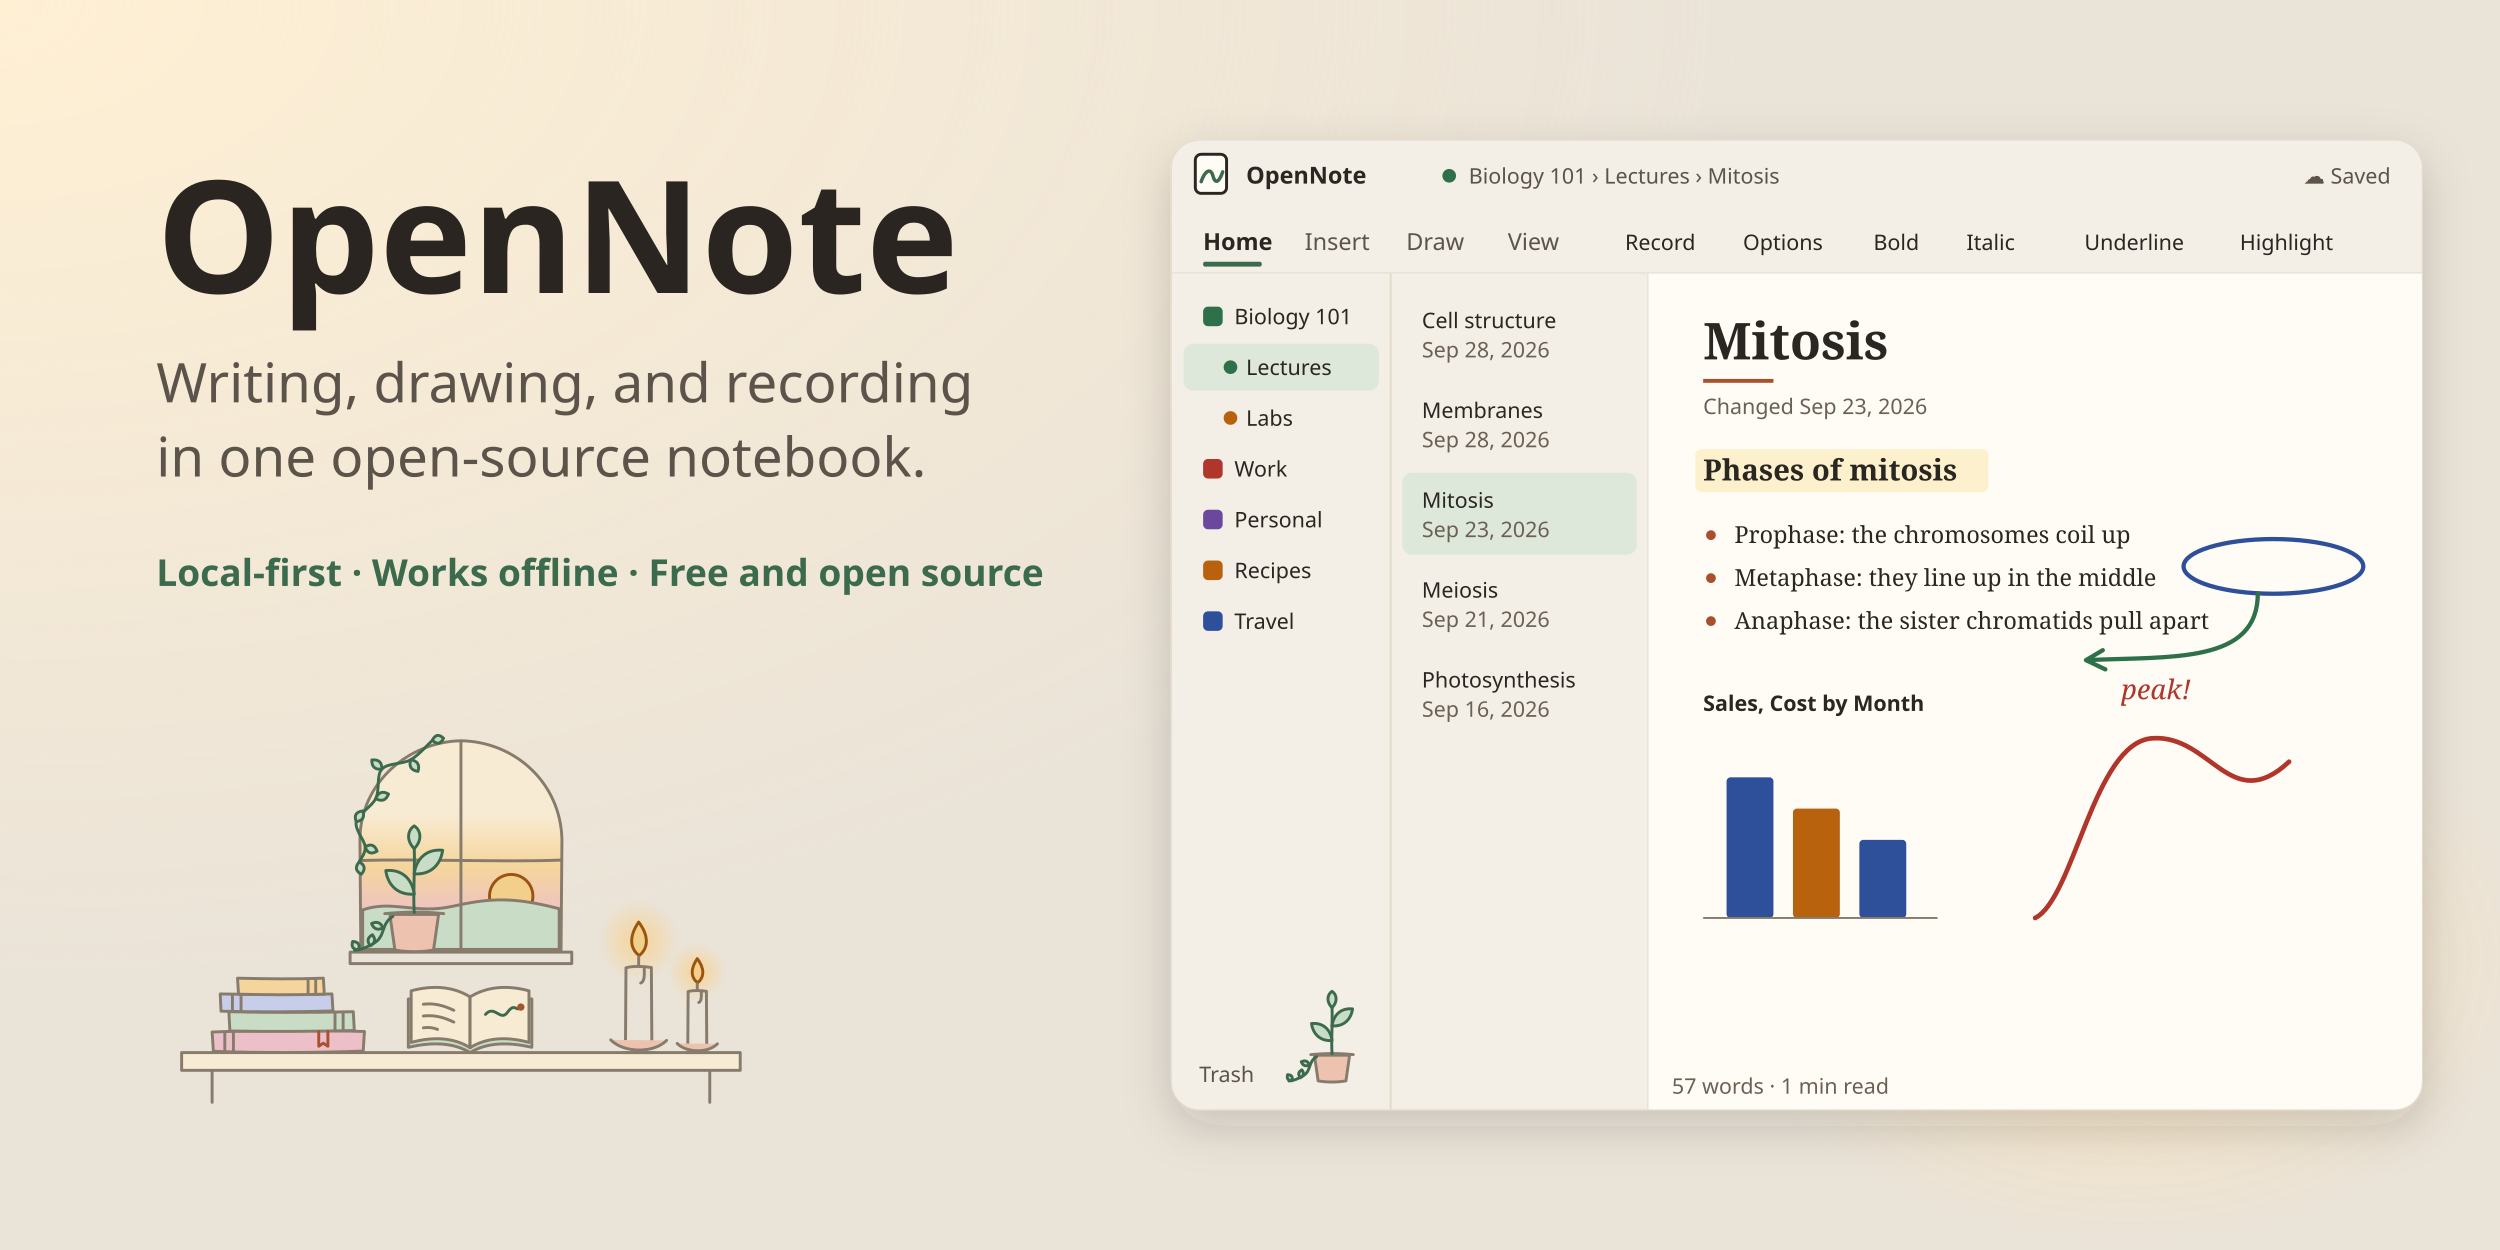
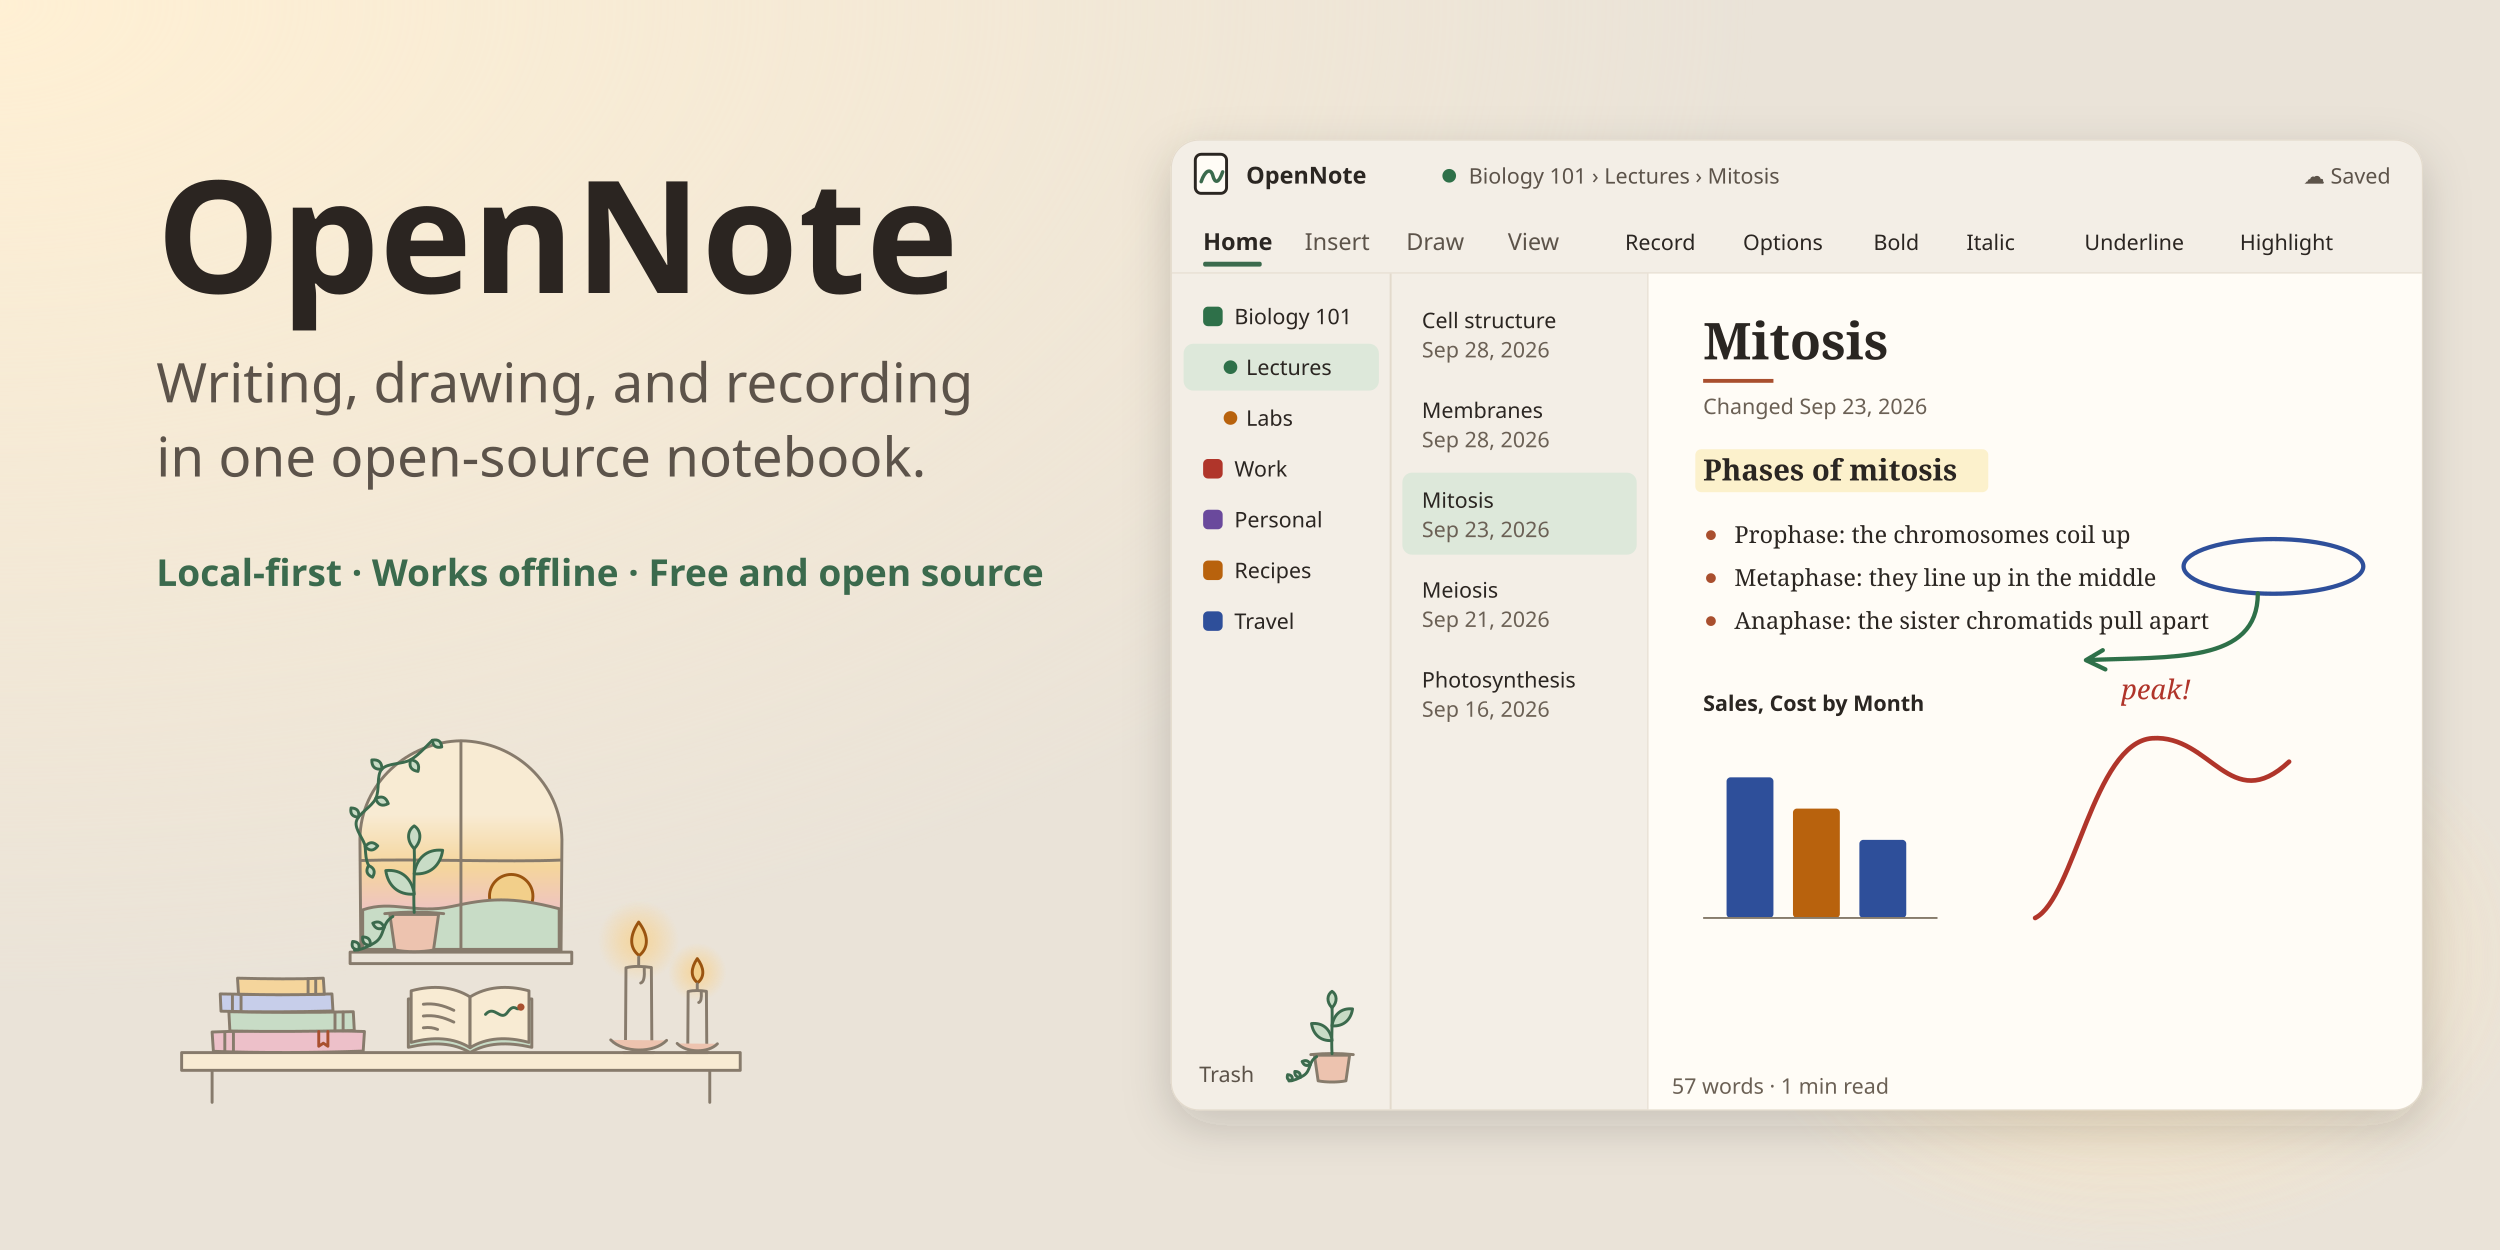
<svg xmlns="http://www.w3.org/2000/svg" viewBox="0 0 1280 640" width="1280" height="640" role="img" aria-labelledby="title" data-safe-margin="40">
  <defs>
    <filter id="lift" x="-10%" y="-10%" width="120%" height="130%">
      <feDropShadow dx="0" dy="8" stdDeviation="12" flood-color="#2B2521" flood-opacity="0.18" />
    </filter>
  </defs>
  <defs>
    <radialGradient id="ambient25" cx="0" cy="0" r="1" gradientUnits="userSpaceOnUse" gradientTransform="translate(0 0) scale(896 512)">
      <stop offset="0" stop-color="#FFF0D4" />
      <stop offset="1" stop-color="#FFF0D4" stop-opacity="0" />
    </radialGradient>
    <radialGradient id="ambient25p">
      <stop offset="0" stop-color="#FCE4B8" />
      <stop offset="1" stop-color="#FCE4B8" stop-opacity="0" />
    </radialGradient>
  </defs>
  <rect x="0" y="0" width="1280" height="640" rx="0" fill="#EAE3D8" />
  <rect x="0" y="0" width="1280" height="640" fill="url(#ambient25)" />
  <ellipse cx="1090" cy="490" rx="210" ry="150" fill="url(#ambient25p)" opacity="0.9" />
  <g font-family="'Atkinson Hyperlegible Next', 'Segoe UI', 'DejaVu Sans', sans-serif">
    <text x="80" y="150" font-size="80" font-weight="700" fill="#2B2521" text-anchor="start" font-family="'Atkinson Hyperlegible Next', 'Segoe UI', system-ui, sans-serif">OpenNote</text>
    <text x="80" y="206" font-size="28" font-weight="400" fill="#5C534A" text-anchor="start" font-family="'Atkinson Hyperlegible Next', 'Segoe UI', system-ui, sans-serif">Writing, drawing, and recording</text>
    <text x="80" y="244" font-size="28" font-weight="400" fill="#5C534A" text-anchor="start" font-family="'Atkinson Hyperlegible Next', 'Segoe UI', system-ui, sans-serif">in one open-source notebook.</text>
    <text x="80" y="300" font-size="19" font-weight="700" fill="#3B6A4D" text-anchor="start" font-family="'Atkinson Hyperlegible Next', 'Segoe UI', system-ui, sans-serif">Local-first  ·  Works offline  ·  Free and open source</text>
  </g>
  <g data-important="desk by the window">
    <g data-part="desk-scene" transform="translate(80 372) scale(1.3)" fill="none" stroke="#877B6C" stroke-linecap="round" stroke-linejoin="round">
      <path d="M10 128.4H230V135.4H10ZM22 136V148m196-12v12" fill="#F8EBD3" stroke-width="1.154" data-part="desk" />
      <g data-part="window" transform="translate(75 2) scale(0.9)" stroke-width="1.282">
        <defs>
          <linearGradient id="desk-sky" x2="0" y2="1">
            <stop offset="0" stop-color="#F8EBD3" />
            <stop offset="0.35" stop-color="#F8EBD3" />
            <stop offset="0.6" stop-color="#F5D59C" />
            <stop offset="0.85" stop-color="#EDC0C9" />
          </linearGradient>
        </defs>
        <path d="M6.2 96 5.8 47C6 22.5 27 4.3 50.2 4 73.2 4.4 93.6 22 94.2 47.2L93.8 96Z" fill="url(#desk-sky)" data-part="sky" />
        <circle cx="72" cy="72" r="9.5" data-part="sun" fill="#F2CF8A" stroke="#9A5410" />
        <path d="M7 78C20 73.5 30 80 46 76.5S72 72 93 77.5L93 95.3H7Z" fill="#C8DCC6" />
        <path d="M50 4.2V96M6 56.4C30 55.6 70 57.2 94 56.2" data-part="window-bars" />
-         <path d="M37.5 3.8C35.9 5.2 31.7 10.2 28 12.3 24.3 14.4 18 13.6 15.4 16.4 12.9 19.2 14.6 25.5 12.7 29.3 10.8 33.1 5 35.9 4.2 39.4 3.4 42.9 7.9 47.5 8.1 50.4 8.3 53.4 5.9 55.9 5.5 57" stroke="#3B6A4D" data-part="vine" />
-         <path d="M37.5 3.8Q40.5 6.7 42.4 2.9Q39.3 0 37.5 3.8Z" fill="#C8DCC6" stroke="#3B6A4D" data-part="leaf" />
+         <path d="M37.5 3.8C35.9 5.2 31.7 10.2 28 12.3 24.3 14.4 18 13.6 15.4 16.4 12.9 19.2 14.6 25.5 12.7 29.3 10.8 33.1 5 35.9 4.2 39.4 3.4 42.9 7.9 47.5 8.1 50.4 8.3 53.8 8.4 56.2 9.6 58.6" stroke="#3B6A4D" data-part="vine" />
+         <path d="M37.5 3.8Q37.9 7.6 41.6 6.7Q41.2 2.9 37.5 3.8Z" fill="#C8DCC6" stroke="#3B6A4D" data-part="leaf" />
        <path d="M28 12.3Q26.7 16.7 31.2 17.4Q32.5 13 28 12.3Z" fill="#C8DCC6" stroke="#3B6A4D" data-part="leaf" />
        <path d="M15.4 16.4Q15.5 11.9 11 12.4Q10.9 16.9 15.4 16.4Z" fill="#C8DCC6" stroke="#3B6A4D" data-part="leaf" />
-         <path d="M12.7 29.3Q16.7 31.5 18.3 27.3Q14.4 25.1 12.7 29.3Z" fill="#C8DCC6" stroke="#3B6A4D" data-part="leaf" />
-         <path d="M4.2 39.4Q8.5 38.7 7 34.7Q2.6 35.3 4.2 39.4Z" fill="#C8DCC6" stroke="#3B6A4D" data-part="leaf" />
-         <path d="M8.1 50.4Q9.5 54.6 13.3 52.3Q11.8 48.2 8.1 50.4Z" fill="#C8DCC6" stroke="#3B6A4D" data-part="leaf" />
-         <path d="M5.5 57Q2.6 60.3 6.4 62.4Q9.3 59.1 5.5 57Z" fill="#C8DCC6" stroke="#3B6A4D" data-part="leaf" />
+         <path d="M12.7 29.3Q14.2 33.6 18.2 31.5Q16.7 27.2 12.7 29.3Z" fill="#C8DCC6" stroke="#3B6A4D" data-part="leaf" />
+         <path d="M5.2 37.4Q5.9 33.5 1.9 33.4Q1.2 37.3 5.2 37.4Z" fill="#C8DCC6" stroke="#3B6A4D" data-part="leaf" />
+         <path d="M8.1 50.4Q11.1 53.4 13.6 50Q10.6 47 8.1 50.4Z" fill="#C8DCC6" stroke="#3B6A4D" data-part="leaf" />
+         <path d="M9.6 58.6Q7.5 62.1 11.3 63.7Q13.4 60.2 9.6 58.6Z" fill="#C8DCC6" stroke="#3B6A4D" data-part="leaf" />
        <path d="M1.5 96.5H98.5V101.5H1.5Z" data-part="sill" />
      </g>
      <g data-part="plant" transform="translate(76 38) scale(0.8)" stroke-width="1.442">
        <path d="M20 45H44L41.5 62.5C36 63.6 28 63.6 22.5 62.5Z" fill="#EDC3AF" data-part="pot" />
        <path d="M17.5 44.6C28 43.6 37 43.6 46.5 44.6" />
        <path d="M32 44C31.4 34 32.4 23 32 12" stroke="#3B6A4D" />
        <path d="M21.5 46C15.5 49.5 18 55.6 12.4 59 9 61 6 62.4 2.6 62.6" stroke="#3B6A4D" />
        <path d="M32 35C24 35.6 19 30.6 18 23.4 26 22.6 31 27.6 32 35Z" fill="#C8DCC6" stroke="#3B6A4D" />
        <path d="M32 25C40 25.6 45 20.6 46 13.4 38 12.6 33 17.6 32 25Z" fill="#C8DCC6" stroke="#3B6A4D" />
        <path d="M32 12.6C28 8.6 28.6 3.6 32 1.4 35.4 3.6 36 8.6 32 12.6Z" fill="#C8DCC6" stroke="#3B6A4D" />
-         <path d="M16.6 51.6Q14.9 47.6 11 49.5Q12.7 53.6 16.6 51.6Z" fill="#C8DCC6" stroke="#3B6A4D" />
-         <path d="M10.4 60.4Q14 58.2 11.4 55Q7.7 57.1 10.4 60.4Z" fill="#C8DCC6" stroke="#3B6A4D" />
+         <path d="M17.2 51.4Q15.5 47.4 11.6 49.3Q13.3 53.4 17.2 51.4Z" fill="#C8DCC6" stroke="#3B6A4D" />
+         <path d="M10.4 60.1Q10.7 56 6.6 56.1Q6.3 60.2 10.4 60.1Z" fill="#C8DCC6" stroke="#3B6A4D" />
        <path d="M4.6 62.4Q5.8 58.5 1.7 58.3Q0.5 62.2 4.6 62.4Z" fill="#C8DCC6" stroke="#3B6A4D" />
      </g>
      <g data-part="books" transform="translate(20 90.3) scale(1)" stroke-width="1.154">
        <path d="M2.5 37.6C20 38.3 44 38.2 61.5 37.5L62 29.8C44 29.2 20 29.3 2 30Z" fill="#EDC0C9" />
        <path d="M9 29.6C24 29.9 42 29.8 58 29.4L57.6 22C42 22.4 24 22.3 8.6 22Z" fill="#C8DCC6" />
        <path d="M5.5 21.8C20 22.2 36 22.1 49.6 21.7L49.2 15C36 15.4 20 15.3 5.2 15Z" fill="#C7CEEA" />
        <path d="M12.4 15.1C24 15.4 36 15.4 46.2 15.1L45.8 8.8C36 9.2 24 9.1 12 8.8Z" fill="#F5D59C" />
        <path d="M7 30.2v7.4m3.4-7.5v7.6m43.2-15.5v7.3m-3.2-7.2v7.2M10 15.2v6.6m3.4-6.6v6.7M42.8 9v6.1m-3-6v6" />
        <path d="M44 29.8V35.6L45.8 34.4 47.6 35.6V29.8" stroke="#A9502F" />
      </g>
      <g data-part="notebook" transform="translate(98 96.88) scale(0.8)" stroke-width="1.442">
        <path d="M1.6 13V36.8C14 34 24 34.6 32 39.4 40 34.6 50 34 62.4 36.8V13Z" fill="#C8DCC6" />
        <path d="M3 9C14 6 24 7 32 12V37C24 32 14 31.4 3 34.4Z" fill="#F8EBD3" />
        <path d="M61 9C50 6 40 7 32 12V37C40 32 50 31.4 61 34.4Z" fill="#F8EBD3" />
        <path d="M9 15.6C14 15 18.6 16 24 18.6M9 21.4C14 20.8 18.6 21.8 24 24.4M9 27.2C12 26.8 14 27.2 16 28" />
        <path d="M39.6 20.6C44 15.6 47 24.4 50.4 19.6S55 19 56 17.6" stroke="#3B6A4D" />
        <circle cx="57" cy="17" r="1.8" fill="#A9502F" stroke="none" />
      </g>
      <g data-part="candle" transform="translate(176 72.4) scale(1)" stroke-width="1.154">
        <defs>
          <radialGradient id="desk-glow-1">
            <stop offset="0" stop-color="#F5D59C" />
            <stop offset="0.45" stop-color="#F5D59C" stop-opacity="0.6" />
            <stop offset="1" stop-color="#F5D59C" stop-opacity="0" />
          </radialGradient>
        </defs>
        <circle cx="14" cy="12" r="16" fill="url(#desk-glow-1)" stroke="none" />
        <path d="M14 4.6C17.8 9.6 18.2 14.6 14.2 17.8 10.2 14.8 10.4 9.8 14 4.6Z" fill="#F2CF8A" stroke="#9A5410" data-part="flame" />
        <path d="M14 18.4V22" />
        <path d="M9 22.6C12 21.8 16 22 19 22.5L19.2 54.2C16 54.9 12 54.8 8.8 54.1Z" data-part="candle-body" />
        <path d="M16.2 22.8C16.4 26.4 16 28.2 14.8 28.6" />
        <path d="M3 51C8 56.2 20 56.4 25 51.2" fill="#EDC3AF" data-part="dish" />
        <path d="M8 56H20" data-part="candle-base" />
      </g>
      <g data-part="short-candle" transform="translate(203 88.08) scale(0.72)" stroke-width="1.603">
        <defs>
          <radialGradient id="desk-glow-2">
            <stop offset="0" stop-color="#F5D59C" />
            <stop offset="0.45" stop-color="#F5D59C" stop-opacity="0.6" />
            <stop offset="1" stop-color="#F5D59C" stop-opacity="0" />
          </radialGradient>
        </defs>
        <circle cx="14" cy="12" r="16" fill="url(#desk-glow-2)" stroke="none" />
        <path d="M14 4.6C17.8 9.6 18.2 14.6 14.2 17.8 10.2 14.8 10.4 9.8 14 4.6Z" fill="#F2CF8A" stroke="#9A5410" data-part="flame" />
        <path d="M14 18.4V22" />
        <path d="M9 22.6C12 21.8 16 22 19 22.5L19.2 54.2C16 54.9 12 54.8 8.8 54.1Z" data-part="candle-body" />
        <path d="M16.2 22.8C16.4 26.4 16 28.2 14.8 28.6" />
        <path d="M3 51C8 56.2 20 56.4 25 51.2" fill="#EDC3AF" data-part="dish" />
        <path d="M8 56H20" data-part="candle-base" />
      </g>
    </g>
  </g>
  <g filter="url(#lift)" data-important="workspace">
    <rect x="600" y="72" width="640" height="496" rx="14" fill="#F3EEE6" stroke="#E3DACC" stroke-width="1" />
    <clipPath id="win">
      <rect x="600" y="72" width="640" height="496" rx="14" />
    </clipPath>
    <g clip-path="url(#win)" font-family="'Atkinson Hyperlegible Next', 'Segoe UI', 'DejaVu Sans', sans-serif">
      <rect x="600" y="72" width="640" height="68" rx="0" fill="#F3EEE6" />
      <rect x="612" y="79" width="16" height="20" rx="3" fill="#FFFCF6" stroke="#2B2521" stroke-width="1.5" />
      <path d="M615 93c2-6 5-7 6-3s3 4 5-2" fill="none" stroke-linecap="round" stroke-linejoin="round" stroke="#3B6A4D" stroke-width="1.8" />
      <text x="638" y="94" font-size="12" font-weight="600" fill="#2B2521" text-anchor="start" font-family="'Atkinson Hyperlegible Next', 'Segoe UI', system-ui, sans-serif">OpenNote</text>
      <circle cx="742" cy="90" r="3.5" fill="#2E7048" />
      <text x="752" y="94" font-size="11" font-weight="400" fill="#5C534A" text-anchor="start" font-family="'Atkinson Hyperlegible Next', 'Segoe UI', system-ui, sans-serif">Biology 101 › Lectures › Mitosis</text>
      <text x="1224" y="94" font-size="11" font-weight="400" fill="#5C534A" text-anchor="end" font-family="'Atkinson Hyperlegible Next', 'Segoe UI', system-ui, sans-serif">☁ Saved</text>
      <line x1="600" y1="140" x2="1240" y2="140" stroke="#E3DACC" />
      <text x="616" y="128" font-size="12" font-weight="600" fill="#2B2521" text-anchor="start" font-family="'Atkinson Hyperlegible Next', 'Segoe UI', system-ui, sans-serif">Home</text>
      <rect x="616" y="134" width="30" height="2.5" rx="1" fill="#3B6A4D" />
      <text x="668" y="128" font-size="12" font-weight="400" fill="#5C534A" text-anchor="start" font-family="'Atkinson Hyperlegible Next', 'Segoe UI', system-ui, sans-serif">Insert</text>
      <text x="720" y="128" font-size="12" font-weight="400" fill="#5C534A" text-anchor="start" font-family="'Atkinson Hyperlegible Next', 'Segoe UI', system-ui, sans-serif">Draw</text>
      <text x="772" y="128" font-size="12" font-weight="400" fill="#5C534A" text-anchor="start" font-family="'Atkinson Hyperlegible Next', 'Segoe UI', system-ui, sans-serif">View</text>
      <text x="832" y="128" font-size="11" font-weight="400" fill="#2B2521" text-anchor="start" font-family="'Atkinson Hyperlegible Next', 'Segoe UI', system-ui, sans-serif">Record</text>
      <text x="892.4" y="128" font-size="11" font-weight="400" fill="#2B2521" text-anchor="start" font-family="'Atkinson Hyperlegible Next', 'Segoe UI', system-ui, sans-serif">Options</text>
      <text x="959.2" y="128" font-size="11" font-weight="400" fill="#2B2521" text-anchor="start" font-family="'Atkinson Hyperlegible Next', 'Segoe UI', system-ui, sans-serif">Bold</text>
      <text x="1006.8" y="128" font-size="11" font-weight="400" fill="#2B2521" text-anchor="start" font-family="'Atkinson Hyperlegible Next', 'Segoe UI', system-ui, sans-serif">Italic</text>
      <text x="1067.2" y="128" font-size="11" font-weight="400" fill="#2B2521" text-anchor="start" font-family="'Atkinson Hyperlegible Next', 'Segoe UI', system-ui, sans-serif">Underline</text>
      <text x="1146.8" y="128" font-size="11" font-weight="400" fill="#2B2521" text-anchor="start" font-family="'Atkinson Hyperlegible Next', 'Segoe UI', system-ui, sans-serif">Highlight</text>
      <rect x="600" y="140" width="244" height="428" rx="0" fill="#F3EEE6" />
      <line x1="712" y1="140" x2="712" y2="568" stroke="#E3DACC" />
      <line x1="844" y1="140" x2="844" y2="568" stroke="#E3DACC" />
      <rect x="616" y="157" width="10" height="10" rx="2.5" fill="#2E7048" />
      <text x="632" y="166" font-size="11" font-weight="400" fill="#2B2521" text-anchor="start" font-family="'Atkinson Hyperlegible Next', 'Segoe UI', system-ui, sans-serif">Biology 101</text>
      <rect x="606" y="176" width="100" height="24" rx="5" fill="#DDE8DA" />
      <circle cx="630" cy="188" r="3.5" fill="#2E7048" />
      <text x="638" y="192" font-size="11" font-weight="400" fill="#2B2521" text-anchor="start" font-family="'Atkinson Hyperlegible Next', 'Segoe UI', system-ui, sans-serif">Lectures</text>
      <circle cx="630" cy="214" r="3.5" fill="#B8620F" />
      <text x="638" y="218" font-size="11" font-weight="400" fill="#2B2521" text-anchor="start" font-family="'Atkinson Hyperlegible Next', 'Segoe UI', system-ui, sans-serif">Labs</text>
      <rect x="616" y="235" width="10" height="10" rx="2.5" fill="#B0342A" />
      <text x="632" y="244" font-size="11" font-weight="400" fill="#2B2521" text-anchor="start" font-family="'Atkinson Hyperlegible Next', 'Segoe UI', system-ui, sans-serif">Work</text>
      <rect x="616" y="261" width="10" height="10" rx="2.5" fill="#6A4A9C" />
      <text x="632" y="270" font-size="11" font-weight="400" fill="#2B2521" text-anchor="start" font-family="'Atkinson Hyperlegible Next', 'Segoe UI', system-ui, sans-serif">Personal</text>
      <rect x="616" y="287" width="10" height="10" rx="2.5" fill="#B8620F" />
      <text x="632" y="296" font-size="11" font-weight="400" fill="#2B2521" text-anchor="start" font-family="'Atkinson Hyperlegible Next', 'Segoe UI', system-ui, sans-serif">Recipes</text>
      <rect x="616" y="313" width="10" height="10" rx="2.5" fill="#2F4F9A" />
      <text x="632" y="322" font-size="11" font-weight="400" fill="#2B2521" text-anchor="start" font-family="'Atkinson Hyperlegible Next', 'Segoe UI', system-ui, sans-serif">Travel</text>
      <text x="614" y="554" font-size="11" font-weight="400" fill="#5C534A" text-anchor="start" font-family="'Atkinson Hyperlegible Next', 'Segoe UI', system-ui, sans-serif">Trash</text>
      <g data-part="plant-pot" fill="none" stroke="#877B6C" stroke-linecap="round" stroke-linejoin="round">
        <g data-part="plant" transform="translate(658 506.5063) scale(0.75)" stroke-width="2">
          <path d="M20 45H44L41.5 62.5C36 63.6 28 63.6 22.5 62.5Z" fill="#EDC3AF" data-part="pot" />
          <path d="M17.5 44.6C28 43.6 37 43.6 46.5 44.6" />
          <path d="M32 44C31.4 34 32.4 23 32 12" stroke="#3B6A4D" />
          <path d="M21.5 46C15.5 49.5 18 55.6 12.4 59 9 61 6 62.4 2.6 62.6" stroke="#3B6A4D" />
          <path d="M32 35C24 35.6 19 30.6 18 23.4 26 22.6 31 27.6 32 35Z" fill="#C8DCC6" stroke="#3B6A4D" />
          <path d="M32 25C40 25.6 45 20.6 46 13.4 38 12.6 33 17.6 32 25Z" fill="#C8DCC6" stroke="#3B6A4D" />
          <path d="M32 12.6C28 8.6 28.6 3.6 32 1.4 35.4 3.6 36 8.6 32 12.6Z" fill="#C8DCC6" stroke="#3B6A4D" />
-           <path d="M16.6 51.6Q14.9 47.6 11 49.5Q12.7 53.6 16.6 51.6Z" fill="#C8DCC6" stroke="#3B6A4D" />
-           <path d="M10.4 60.4Q14 58.2 11.4 55Q7.7 57.1 10.4 60.4Z" fill="#C8DCC6" stroke="#3B6A4D" />
+           <path d="M17.2 51.4Q15.5 47.4 11.6 49.3Q13.3 53.4 17.2 51.4Z" fill="#C8DCC6" stroke="#3B6A4D" />
+           <path d="M10.4 60.1Q10.7 56 6.6 56.1Q6.3 60.2 10.4 60.1Z" fill="#C8DCC6" stroke="#3B6A4D" />
          <path d="M4.6 62.4Q5.8 58.5 1.7 58.3Q0.5 62.2 4.6 62.4Z" fill="#C8DCC6" stroke="#3B6A4D" />
        </g>
      </g>
      <text x="728" y="168" font-size="11" font-weight="500" fill="#2B2521" text-anchor="start" font-family="'Atkinson Hyperlegible Next', 'Segoe UI', system-ui, sans-serif">Cell structure</text>
      <text x="728" y="183" font-size="11" font-weight="400" fill="#6B6054" text-anchor="start" font-family="'Atkinson Hyperlegible Next', 'Segoe UI', system-ui, sans-serif">Sep 28, 2026</text>
      <text x="728" y="214" font-size="11" font-weight="500" fill="#2B2521" text-anchor="start" font-family="'Atkinson Hyperlegible Next', 'Segoe UI', system-ui, sans-serif">Membranes</text>
      <text x="728" y="229" font-size="11" font-weight="400" fill="#6B6054" text-anchor="start" font-family="'Atkinson Hyperlegible Next', 'Segoe UI', system-ui, sans-serif">Sep 28, 2026</text>
      <rect x="718" y="242" width="120" height="42" rx="5" fill="#DDE8DA" />
      <text x="728" y="260" font-size="11" font-weight="500" fill="#2B2521" text-anchor="start" font-family="'Atkinson Hyperlegible Next', 'Segoe UI', system-ui, sans-serif">Mitosis</text>
      <text x="728" y="275" font-size="11" font-weight="400" fill="#6B6054" text-anchor="start" font-family="'Atkinson Hyperlegible Next', 'Segoe UI', system-ui, sans-serif">Sep 23, 2026</text>
      <text x="728" y="306" font-size="11" font-weight="500" fill="#2B2521" text-anchor="start" font-family="'Atkinson Hyperlegible Next', 'Segoe UI', system-ui, sans-serif">Meiosis</text>
      <text x="728" y="321" font-size="11" font-weight="400" fill="#6B6054" text-anchor="start" font-family="'Atkinson Hyperlegible Next', 'Segoe UI', system-ui, sans-serif">Sep 21, 2026</text>
      <text x="728" y="352" font-size="11" font-weight="500" fill="#2B2521" text-anchor="start" font-family="'Atkinson Hyperlegible Next', 'Segoe UI', system-ui, sans-serif">Photosynthesis</text>
      <text x="728" y="367" font-size="11" font-weight="400" fill="#6B6054" text-anchor="start" font-family="'Atkinson Hyperlegible Next', 'Segoe UI', system-ui, sans-serif">Sep 16, 2026</text>
      <rect x="844" y="140" width="396" height="428" rx="0" fill="#FFFCF6" />
      <text x="872" y="184" font-size="26" font-weight="700" fill="#2B2521" text-anchor="start" font-family="Literata, Cambria, Georgia, serif">Mitosis</text>
      <rect x="872" y="194" width="36" height="2" rx="0" fill="#A9502F" />
      <text x="872" y="212" font-size="11" font-weight="400" fill="#6B6054" text-anchor="start" font-family="'Atkinson Hyperlegible Next', 'Segoe UI', system-ui, sans-serif">Changed Sep 23, 2026</text>
      <rect x="868" y="230" width="150" height="22" rx="3" fill="#F2CF4A66" fill-opacity="0.6" />
      <text x="872" y="246" font-size="15" font-weight="700" fill="#2B2521" text-anchor="start" font-family="Literata, Cambria, Georgia, serif">Phases of mitosis</text>
      <circle cx="876" cy="274" r="2.5" fill="#A9502F" />
      <text x="888" y="278" font-size="12" font-weight="400" fill="#2B2521" text-anchor="start" font-family="Literata, Cambria, Georgia, serif">Prophase: the chromosomes coil up</text>
      <circle cx="876" cy="296" r="2.5" fill="#A9502F" />
      <text x="888" y="300" font-size="12" font-weight="400" fill="#2B2521" text-anchor="start" font-family="Literata, Cambria, Georgia, serif">Metaphase: they line up in the middle</text>
      <circle cx="876" cy="318" r="2.5" fill="#A9502F" />
      <text x="888" y="322" font-size="12" font-weight="400" fill="#2B2521" text-anchor="start" font-family="Literata, Cambria, Georgia, serif">Anaphase: the sister chromatids pull apart</text>
      <path data-part="circled" d="M1118 290a46 14 0 1 0 92 0a46 14 0 1 0-92 0" fill="none" stroke-linecap="round" stroke-linejoin="round" stroke="#2F4F9A" stroke-width="2.2" />
      <path data-part="arrow" d="M1156.01 303.79C1156 340 1112 336 1068 338M1068 338L1077.94 342.72M1068 338L1076.61 332.91" fill="none" stroke-linecap="round" stroke-linejoin="round" stroke="#2E7048" stroke-width="2.2" />
      <rect x="884" y="398" width="24" height="72" rx="2" fill="#2F4F9A" />
      <rect x="918" y="414" width="24" height="56" rx="2" fill="#B8620F" />
      <rect x="952" y="430" width="24" height="40" rx="2" fill="#2F4F9A" />
      <line x1="872" y1="470" x2="992" y2="470" stroke="#877B6C" />
      <text x="872" y="364" font-size="11" font-weight="600" fill="#2B2521" text-anchor="start" font-family="'Atkinson Hyperlegible Next', 'Segoe UI', system-ui, sans-serif">Sales, Cost by Month</text>
      <path d="M1042 470c20-10 30-90 60-92s40 40 70 12" fill="none" stroke-linecap="round" stroke-linejoin="round" stroke="#B0342A" stroke-width="2.4" />
      <text x="1086" y="358" font-size="14" font-weight="400" fill="#B0342A" text-anchor="start" font-family="Literata, Cambria, Georgia, serif" font-style="italic">peak!</text>
      <text x="856" y="560" font-size="11" font-weight="400" fill="#6B6054" text-anchor="start" font-family="'Atkinson Hyperlegible Next', 'Segoe UI', system-ui, sans-serif">57 words · 1 min read</text>
    </g>
  </g>
</svg>
